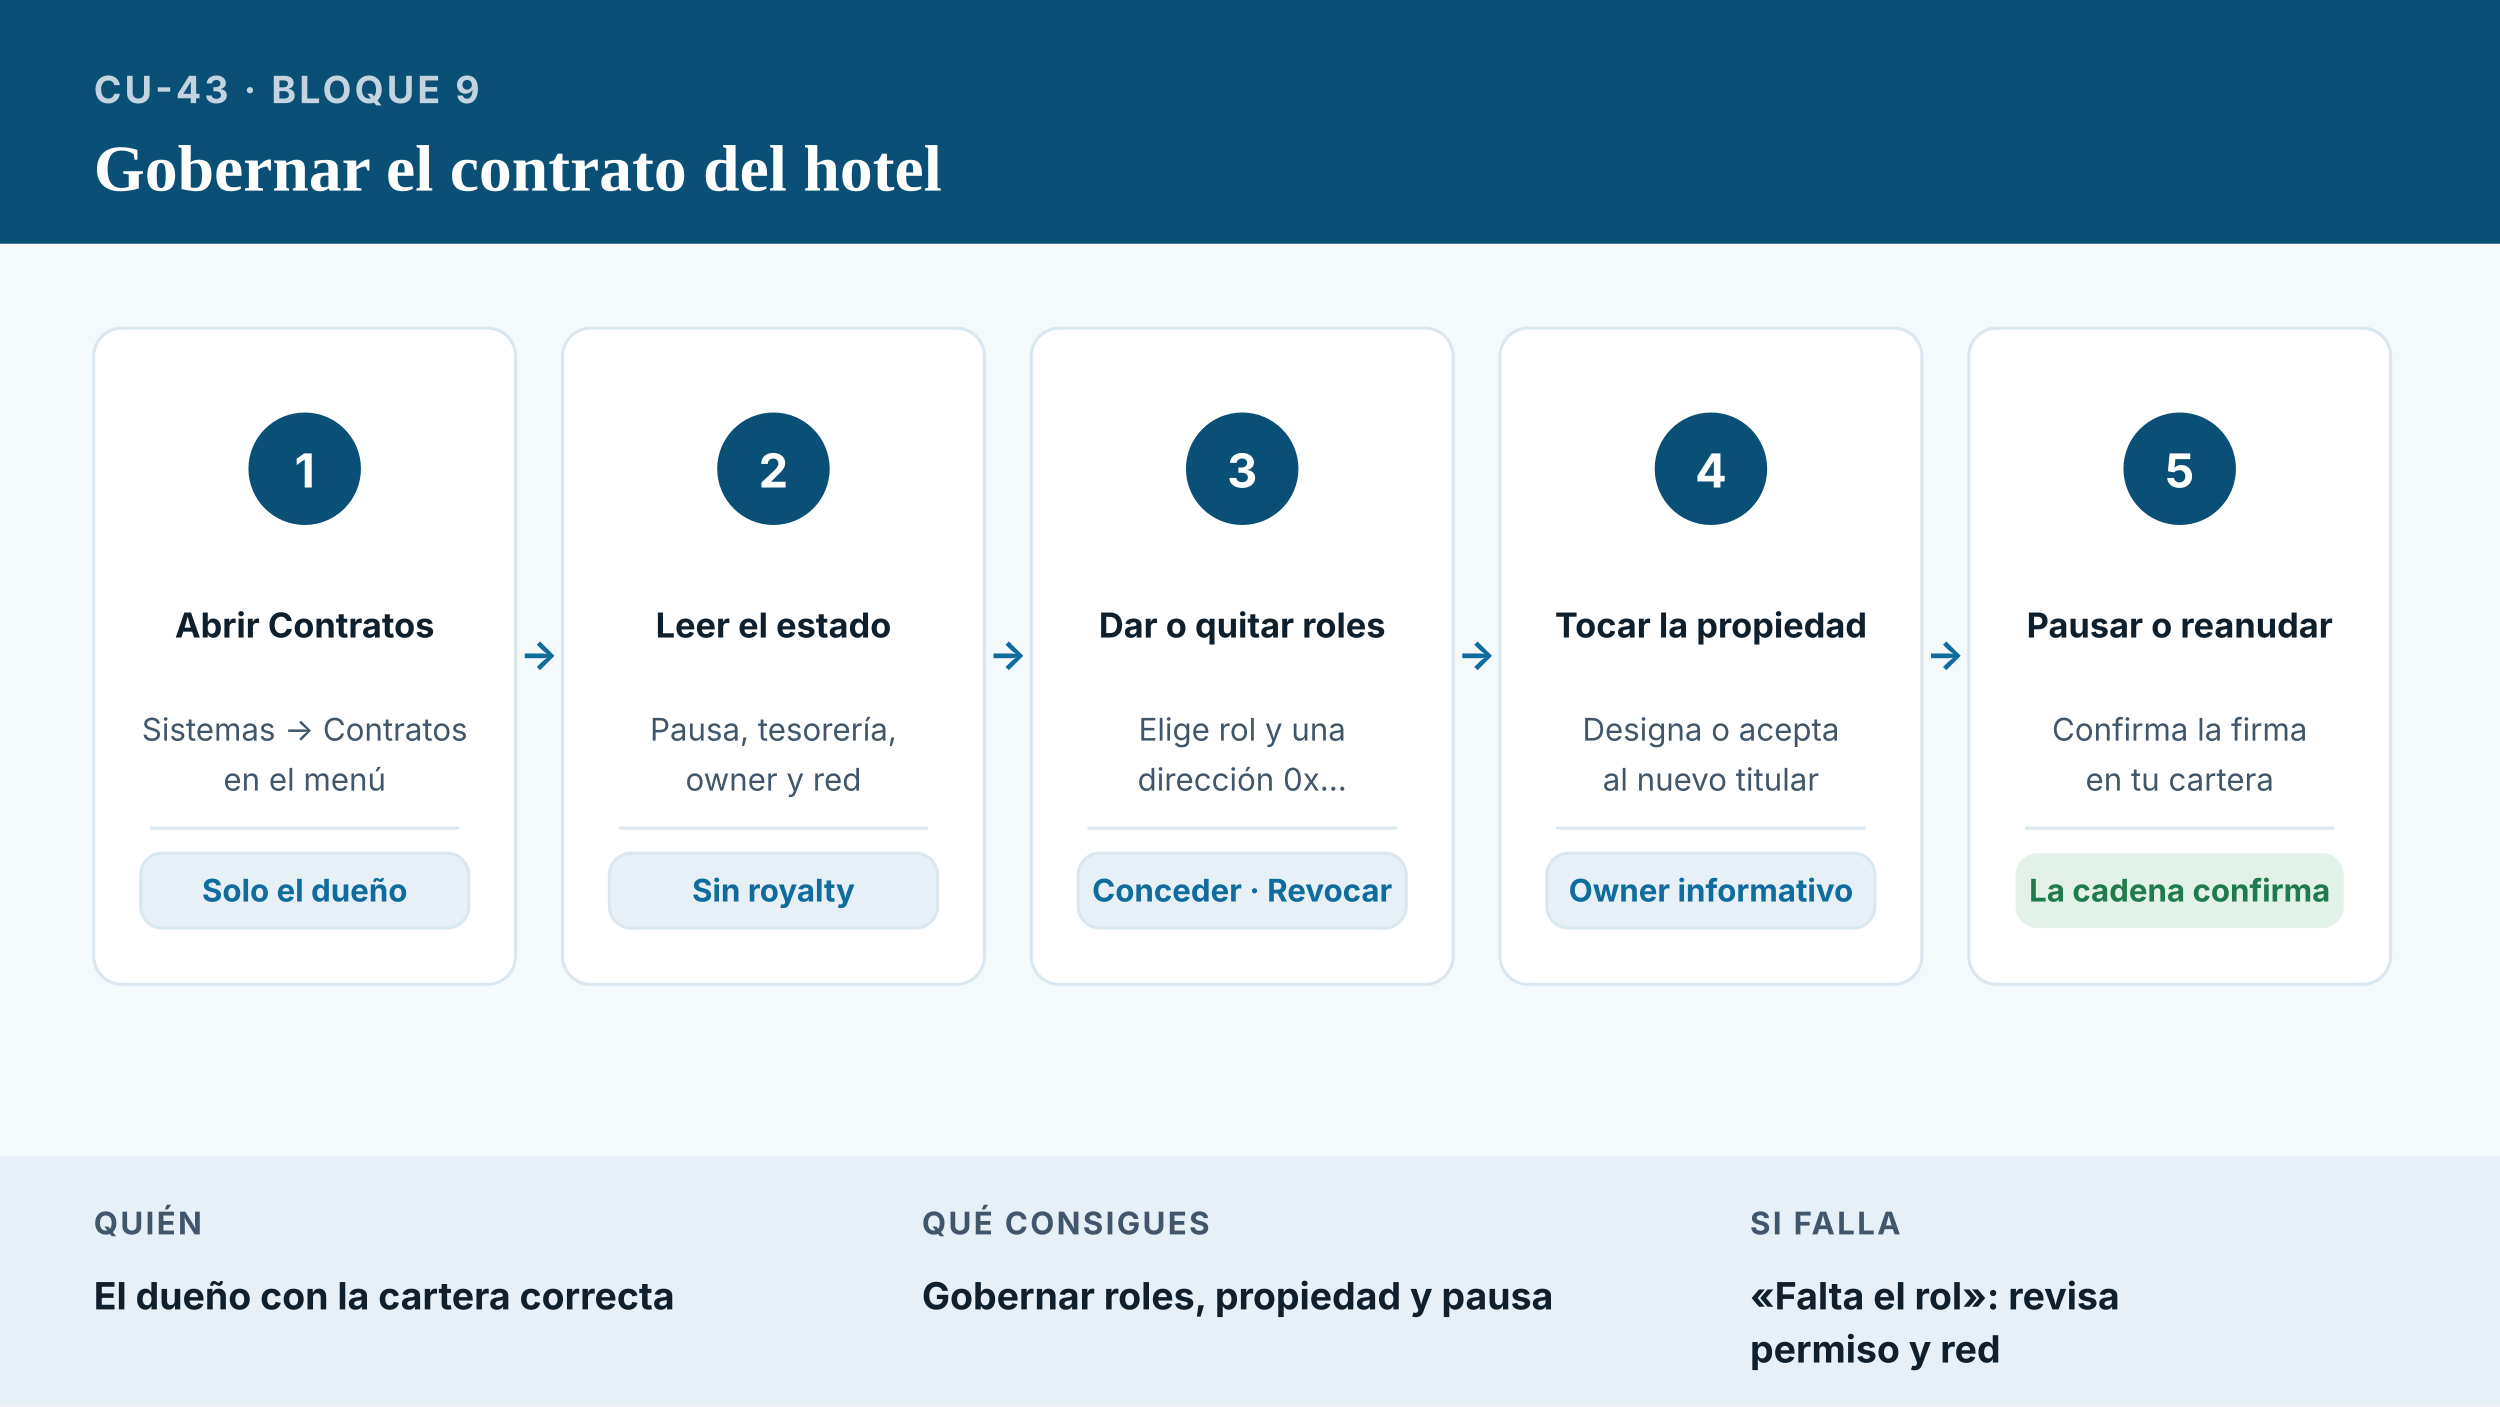
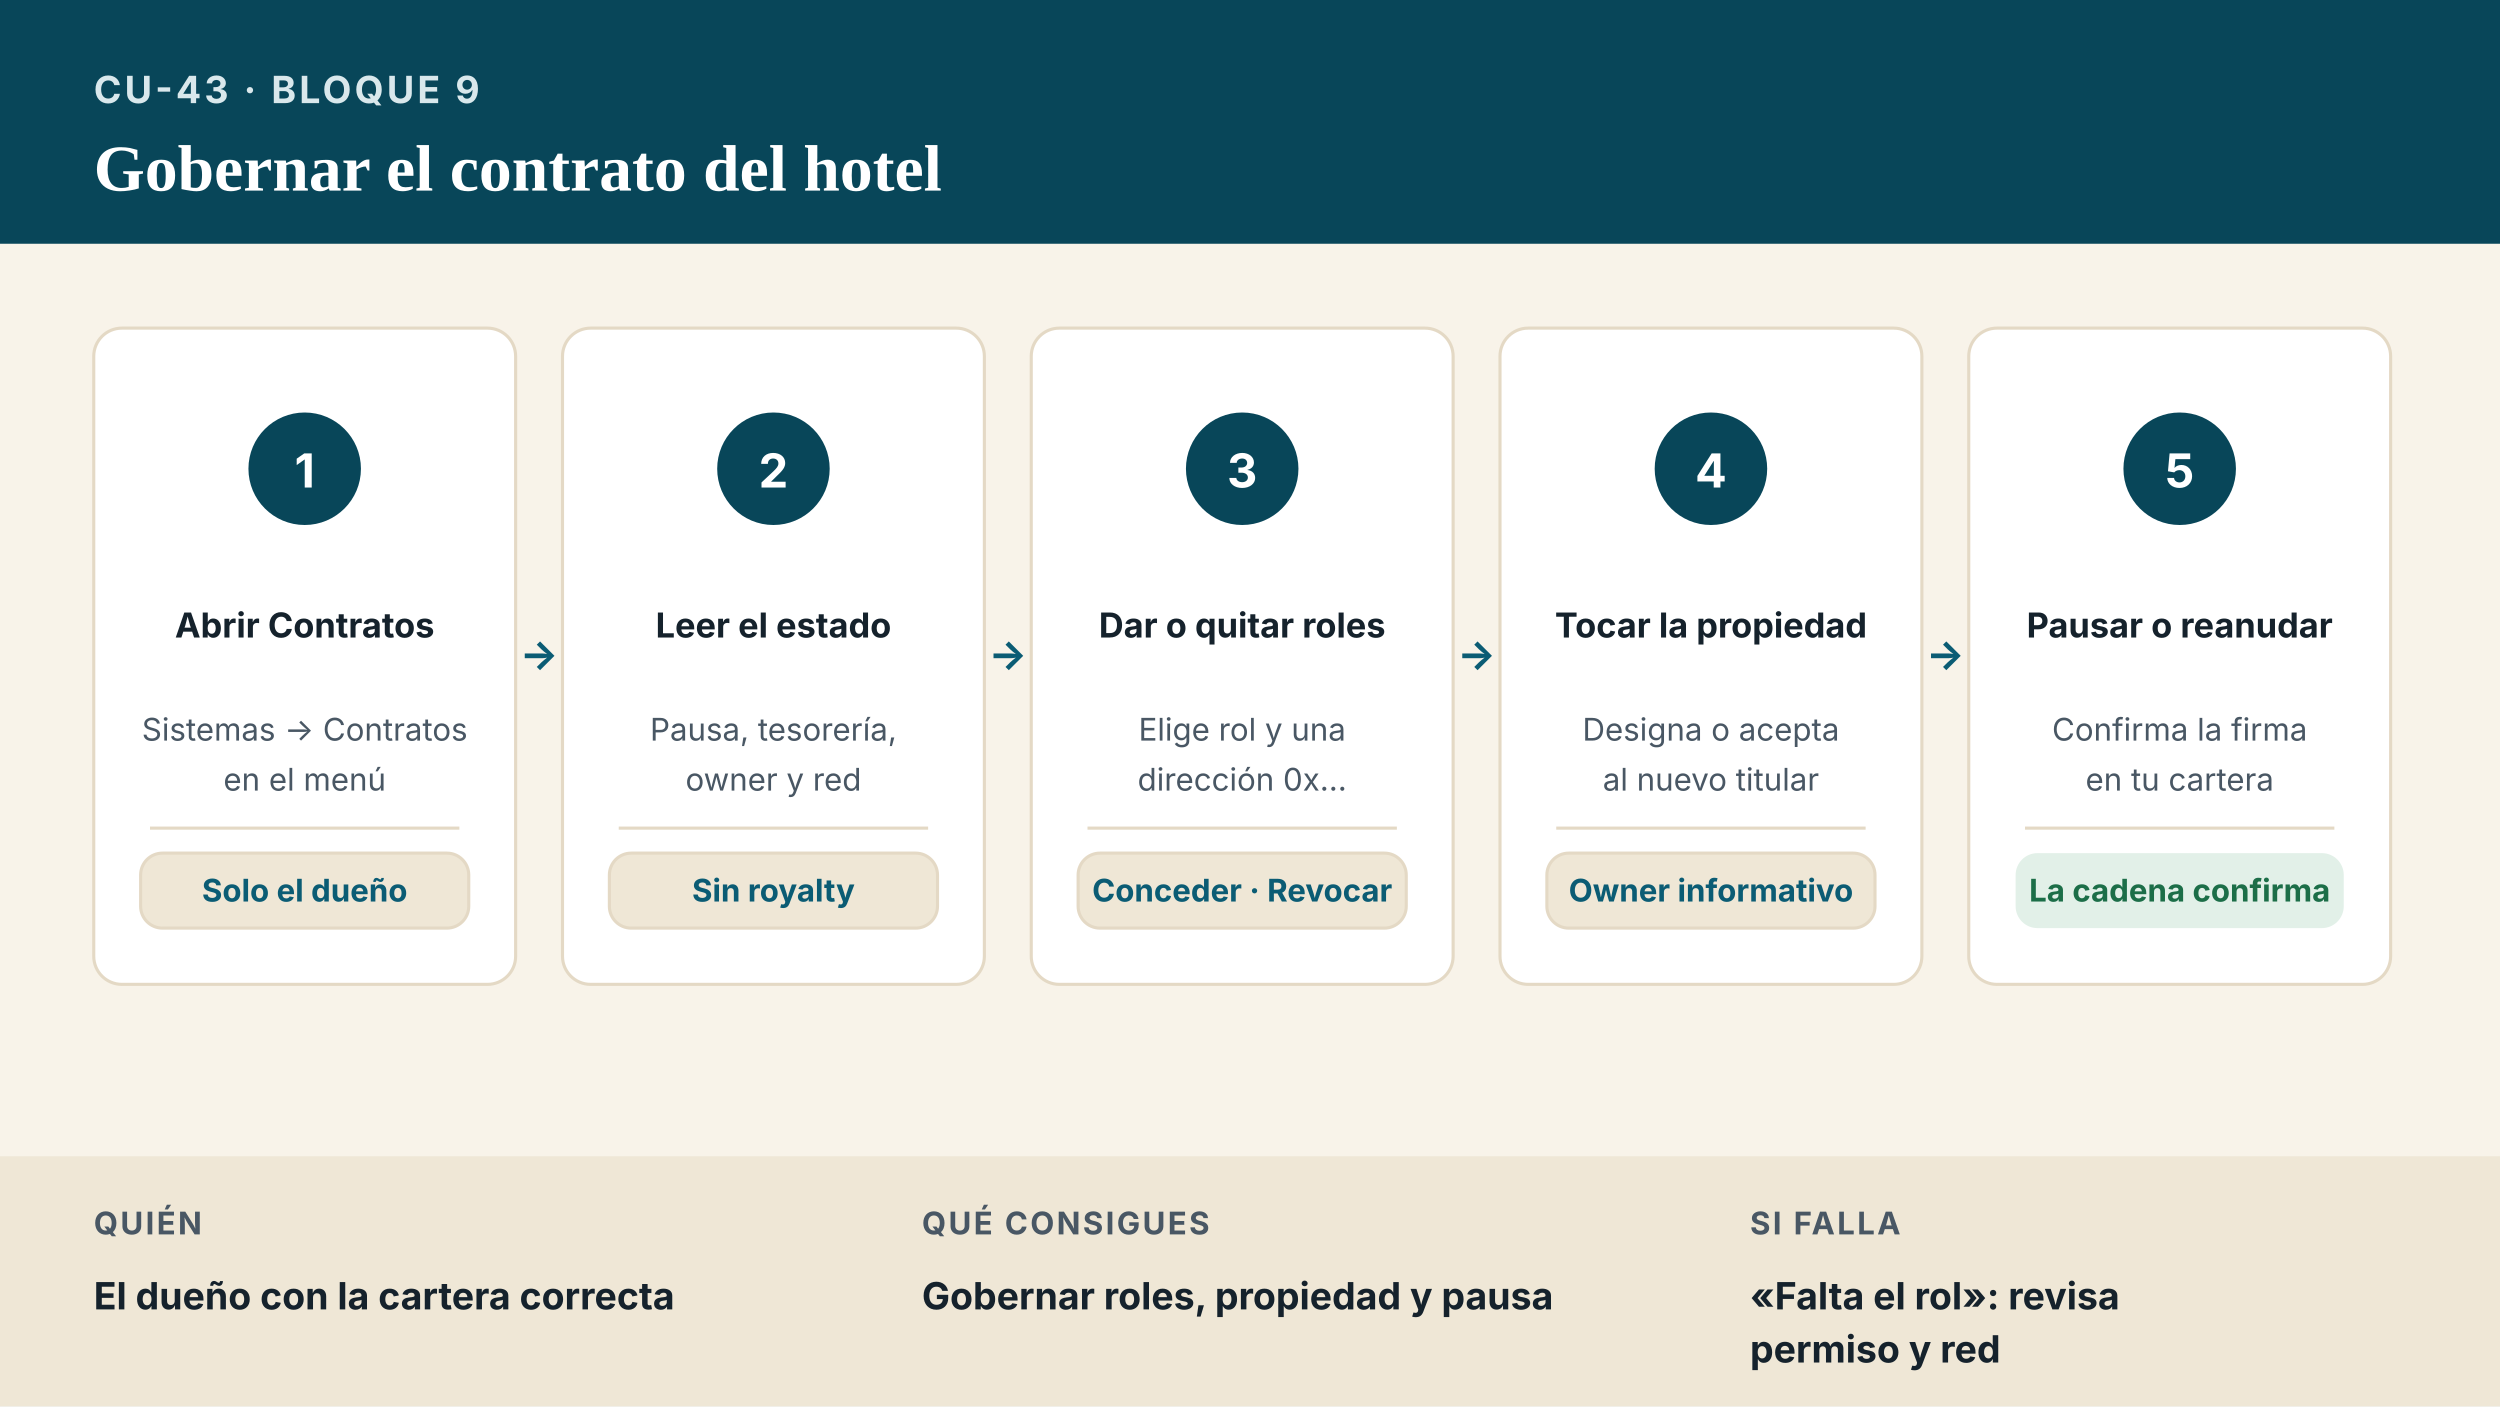
<svg xmlns="http://www.w3.org/2000/svg" viewBox="0 0 1600 900" width="1600" height="900" role="img" aria-labelledby="t d">
-   <rect width="1600" height="900" fill="#F4F9FC" />
-   <rect x="0" y="0" width="1600" height="156" fill="#0A4F75" />
-   <text x="60" y="66" font-family="'Hanken Grotesk', system-ui, -apple-system, 'Segoe UI', sans-serif" font-size="24" font-weight="700" fill="#C3D4E0" letter-spacing="2">CU-43 · BLOQUE 9</text>
+   <rect width="1600" height="900" fill="#F8F3E9" />
+   <rect x="0" y="0" width="1600" height="156" fill="#084659" />
+   <text x="60" y="66" font-family="'Hanken Grotesk', system-ui, -apple-system, 'Segoe UI', sans-serif" font-size="24" font-weight="700" fill="#D9E8EC" letter-spacing="2">CU-43 · BLOQUE 9</text>
  <text x="60" y="122" font-family="Fraunces, Georgia, 'Times New Roman', serif" font-size="42" font-weight="700" fill="#FFFFFF">Gobernar el contrato del hotel</text>
-   <rect x="60" y="210" width="270" height="420" rx="18" fill="#FFFFFF" stroke="#DBE7EF" stroke-width="2" />
-   <circle cx="195" cy="300" r="36" fill="#0A4F75" />
+   <rect x="60" y="210" width="270" height="420" rx="18" fill="#FFFFFF" stroke="#E4D9C5" stroke-width="2" />
+   <circle cx="195" cy="300" r="36" fill="#084659" />
  <text x="195" y="312" text-anchor="middle" font-family="'Hanken Grotesk', system-ui, -apple-system, 'Segoe UI', sans-serif" font-size="30" font-weight="700" fill="#FFFFFF">1</text>
-   <text x="195" y="408" text-anchor="middle" font-family="'Hanken Grotesk', system-ui, -apple-system, 'Segoe UI', sans-serif" font-size="22" font-weight="700" fill="#101F2C">Abrir Contratos</text>
-   <text x="195" y="474" text-anchor="middle" font-family="'Hanken Grotesk', system-ui, -apple-system, 'Segoe UI', sans-serif" font-size="20" fill="#41566A">Sistemas → Contratos</text>
-   <text x="195" y="506" text-anchor="middle" font-family="'Hanken Grotesk', system-ui, -apple-system, 'Segoe UI', sans-serif" font-size="20" fill="#41566A">en el menú</text>
-   <path d="M96 530 H294" stroke="#DBE7EF" stroke-width="2" fill="none" />
-   <rect x="90" y="546" width="210" height="48" rx="14" fill="#E6F0F6" stroke="#DBE7EF" stroke-width="2" />
-   <text x="195" y="577" text-anchor="middle" font-family="'Hanken Grotesk', system-ui, -apple-system, 'Segoe UI', sans-serif" font-size="20" font-weight="700" fill="#0F6C9C">Solo el dueño</text>
-   <rect x="360" y="210" width="270" height="420" rx="18" fill="#FFFFFF" stroke="#DBE7EF" stroke-width="2" />
-   <circle cx="495" cy="300" r="36" fill="#0A4F75" />
+   <text x="195" y="408" text-anchor="middle" font-family="'Hanken Grotesk', system-ui, -apple-system, 'Segoe UI', sans-serif" font-size="22" font-weight="700" fill="#15222C">Abrir Contratos</text>
+   <text x="195" y="474" text-anchor="middle" font-family="'Hanken Grotesk', system-ui, -apple-system, 'Segoe UI', sans-serif" font-size="20" fill="#495764">Sistemas → Contratos</text>
+   <text x="195" y="506" text-anchor="middle" font-family="'Hanken Grotesk', system-ui, -apple-system, 'Segoe UI', sans-serif" font-size="20" fill="#495764">en el menú</text>
+   <path d="M96 530 H294" stroke="#E4D9C5" stroke-width="2" fill="none" />
+   <rect x="90" y="546" width="210" height="48" rx="14" fill="#EFE7D6" stroke="#E4D9C5" stroke-width="2" />
+   <text x="195" y="577" text-anchor="middle" font-family="'Hanken Grotesk', system-ui, -apple-system, 'Segoe UI', sans-serif" font-size="20" font-weight="700" fill="#0B5C74">Solo el dueño</text>
+   <rect x="360" y="210" width="270" height="420" rx="18" fill="#FFFFFF" stroke="#E4D9C5" stroke-width="2" />
+   <circle cx="495" cy="300" r="36" fill="#084659" />
  <text x="495" y="312" text-anchor="middle" font-family="'Hanken Grotesk', system-ui, -apple-system, 'Segoe UI', sans-serif" font-size="30" font-weight="700" fill="#FFFFFF">2</text>
-   <text x="495" y="408" text-anchor="middle" font-family="'Hanken Grotesk', system-ui, -apple-system, 'Segoe UI', sans-serif" font-size="22" font-weight="700" fill="#101F2C">Leer el estado</text>
-   <text x="495" y="474" text-anchor="middle" font-family="'Hanken Grotesk', system-ui, -apple-system, 'Segoe UI', sans-serif" font-size="20" fill="#41566A">Pausa, tesorería,</text>
-   <text x="495" y="506" text-anchor="middle" font-family="'Hanken Grotesk', system-ui, -apple-system, 'Segoe UI', sans-serif" font-size="20" fill="#41566A">owner y red</text>
-   <path d="M396 530 H594" stroke="#DBE7EF" stroke-width="2" fill="none" />
-   <rect x="390" y="546" width="210" height="48" rx="14" fill="#E6F0F6" stroke="#DBE7EF" stroke-width="2" />
-   <text x="495" y="577" text-anchor="middle" font-family="'Hanken Grotesk', system-ui, -apple-system, 'Segoe UI', sans-serif" font-size="20" font-weight="700" fill="#0F6C9C">Sin royalty</text>
-   <rect x="660" y="210" width="270" height="420" rx="18" fill="#FFFFFF" stroke="#DBE7EF" stroke-width="2" />
-   <circle cx="795" cy="300" r="36" fill="#0A4F75" />
+   <text x="495" y="408" text-anchor="middle" font-family="'Hanken Grotesk', system-ui, -apple-system, 'Segoe UI', sans-serif" font-size="22" font-weight="700" fill="#15222C">Leer el estado</text>
+   <text x="495" y="474" text-anchor="middle" font-family="'Hanken Grotesk', system-ui, -apple-system, 'Segoe UI', sans-serif" font-size="20" fill="#495764">Pausa, tesorería,</text>
+   <text x="495" y="506" text-anchor="middle" font-family="'Hanken Grotesk', system-ui, -apple-system, 'Segoe UI', sans-serif" font-size="20" fill="#495764">owner y red</text>
+   <path d="M396 530 H594" stroke="#E4D9C5" stroke-width="2" fill="none" />
+   <rect x="390" y="546" width="210" height="48" rx="14" fill="#EFE7D6" stroke="#E4D9C5" stroke-width="2" />
+   <text x="495" y="577" text-anchor="middle" font-family="'Hanken Grotesk', system-ui, -apple-system, 'Segoe UI', sans-serif" font-size="20" font-weight="700" fill="#0B5C74">Sin royalty</text>
+   <rect x="660" y="210" width="270" height="420" rx="18" fill="#FFFFFF" stroke="#E4D9C5" stroke-width="2" />
+   <circle cx="795" cy="300" r="36" fill="#084659" />
  <text x="795" y="312" text-anchor="middle" font-family="'Hanken Grotesk', system-ui, -apple-system, 'Segoe UI', sans-serif" font-size="30" font-weight="700" fill="#FFFFFF">3</text>
-   <text x="795" y="408" text-anchor="middle" font-family="'Hanken Grotesk', system-ui, -apple-system, 'Segoe UI', sans-serif" font-size="22" font-weight="700" fill="#101F2C">Dar o quitar roles</text>
-   <text x="795" y="474" text-anchor="middle" font-family="'Hanken Grotesk', system-ui, -apple-system, 'Segoe UI', sans-serif" font-size="20" fill="#41566A">Elige rol y una</text>
-   <text x="795" y="506" text-anchor="middle" font-family="'Hanken Grotesk', system-ui, -apple-system, 'Segoe UI', sans-serif" font-size="20" fill="#41566A">dirección 0x…</text>
-   <path d="M696 530 H894" stroke="#DBE7EF" stroke-width="2" fill="none" />
-   <rect x="690" y="546" width="210" height="48" rx="14" fill="#E6F0F6" stroke="#DBE7EF" stroke-width="2" />
-   <text x="795" y="577" text-anchor="middle" font-family="'Hanken Grotesk', system-ui, -apple-system, 'Segoe UI', sans-serif" font-size="20" font-weight="700" fill="#0F6C9C">Conceder · Revocar</text>
-   <rect x="960" y="210" width="270" height="420" rx="18" fill="#FFFFFF" stroke="#DBE7EF" stroke-width="2" />
-   <circle cx="1095" cy="300" r="36" fill="#0A4F75" />
+   <text x="795" y="408" text-anchor="middle" font-family="'Hanken Grotesk', system-ui, -apple-system, 'Segoe UI', sans-serif" font-size="22" font-weight="700" fill="#15222C">Dar o quitar roles</text>
+   <text x="795" y="474" text-anchor="middle" font-family="'Hanken Grotesk', system-ui, -apple-system, 'Segoe UI', sans-serif" font-size="20" fill="#495764">Elige rol y una</text>
+   <text x="795" y="506" text-anchor="middle" font-family="'Hanken Grotesk', system-ui, -apple-system, 'Segoe UI', sans-serif" font-size="20" fill="#495764">dirección 0x…</text>
+   <path d="M696 530 H894" stroke="#E4D9C5" stroke-width="2" fill="none" />
+   <rect x="690" y="546" width="210" height="48" rx="14" fill="#EFE7D6" stroke="#E4D9C5" stroke-width="2" />
+   <text x="795" y="577" text-anchor="middle" font-family="'Hanken Grotesk', system-ui, -apple-system, 'Segoe UI', sans-serif" font-size="20" font-weight="700" fill="#0B5C74">Conceder · Revocar</text>
+   <rect x="960" y="210" width="270" height="420" rx="18" fill="#FFFFFF" stroke="#E4D9C5" stroke-width="2" />
+   <circle cx="1095" cy="300" r="36" fill="#084659" />
  <text x="1095" y="312" text-anchor="middle" font-family="'Hanken Grotesk', system-ui, -apple-system, 'Segoe UI', sans-serif" font-size="30" font-weight="700" fill="#FFFFFF">4</text>
-   <text x="1095" y="408" text-anchor="middle" font-family="'Hanken Grotesk', system-ui, -apple-system, 'Segoe UI', sans-serif" font-size="22" font-weight="700" fill="#101F2C">Tocar la propiedad</text>
-   <text x="1095" y="474" text-anchor="middle" font-family="'Hanken Grotesk', system-ui, -apple-system, 'Segoe UI', sans-serif" font-size="20" fill="#41566A">Designa o acepta</text>
-   <text x="1095" y="506" text-anchor="middle" font-family="'Hanken Grotesk', system-ui, -apple-system, 'Segoe UI', sans-serif" font-size="20" fill="#41566A">al nuevo titular</text>
-   <path d="M996 530 H1194" stroke="#DBE7EF" stroke-width="2" fill="none" />
-   <rect x="990" y="546" width="210" height="48" rx="14" fill="#E6F0F6" stroke="#DBE7EF" stroke-width="2" />
-   <text x="1095" y="577" text-anchor="middle" font-family="'Hanken Grotesk', system-ui, -apple-system, 'Segoe UI', sans-serif" font-size="20" font-weight="700" fill="#0F6C9C">Owner informativo</text>
-   <rect x="1260" y="210" width="270" height="420" rx="18" fill="#FFFFFF" stroke="#DBE7EF" stroke-width="2" />
-   <circle cx="1395" cy="300" r="36" fill="#0A4F75" />
+   <text x="1095" y="408" text-anchor="middle" font-family="'Hanken Grotesk', system-ui, -apple-system, 'Segoe UI', sans-serif" font-size="22" font-weight="700" fill="#15222C">Tocar la propiedad</text>
+   <text x="1095" y="474" text-anchor="middle" font-family="'Hanken Grotesk', system-ui, -apple-system, 'Segoe UI', sans-serif" font-size="20" fill="#495764">Designa o acepta</text>
+   <text x="1095" y="506" text-anchor="middle" font-family="'Hanken Grotesk', system-ui, -apple-system, 'Segoe UI', sans-serif" font-size="20" fill="#495764">al nuevo titular</text>
+   <path d="M996 530 H1194" stroke="#E4D9C5" stroke-width="2" fill="none" />
+   <rect x="990" y="546" width="210" height="48" rx="14" fill="#EFE7D6" stroke="#E4D9C5" stroke-width="2" />
+   <text x="1095" y="577" text-anchor="middle" font-family="'Hanken Grotesk', system-ui, -apple-system, 'Segoe UI', sans-serif" font-size="20" font-weight="700" fill="#0B5C74">Owner informativo</text>
+   <rect x="1260" y="210" width="270" height="420" rx="18" fill="#FFFFFF" stroke="#E4D9C5" stroke-width="2" />
+   <circle cx="1395" cy="300" r="36" fill="#084659" />
  <text x="1395" y="312" text-anchor="middle" font-family="'Hanken Grotesk', system-ui, -apple-system, 'Segoe UI', sans-serif" font-size="30" font-weight="700" fill="#FFFFFF">5</text>
-   <text x="1395" y="408" text-anchor="middle" font-family="'Hanken Grotesk', system-ui, -apple-system, 'Segoe UI', sans-serif" font-size="22" font-weight="700" fill="#101F2C">Pausar o reanudar</text>
-   <text x="1395" y="474" text-anchor="middle" font-family="'Hanken Grotesk', system-ui, -apple-system, 'Segoe UI', sans-serif" font-size="20" fill="#41566A">Confirma la firma</text>
-   <text x="1395" y="506" text-anchor="middle" font-family="'Hanken Grotesk', system-ui, -apple-system, 'Segoe UI', sans-serif" font-size="20" fill="#41566A">en tu cartera</text>
-   <path d="M1296 530 H1494" stroke="#DBE7EF" stroke-width="2" fill="none" />
-   <rect x="1290" y="546" width="210" height="48" rx="14" fill="#E2F2E9" />
-   <text x="1395" y="577" text-anchor="middle" font-family="'Hanken Grotesk', system-ui, -apple-system, 'Segoe UI', sans-serif" font-size="20" font-weight="700" fill="#1F7A4D">La cadena confirma</text>
-   <text x="345" y="428" text-anchor="middle" font-family="'Hanken Grotesk', system-ui, -apple-system, 'Segoe UI', sans-serif" font-size="26" font-weight="700" fill="#0F6C9C">→</text>
-   <text x="645" y="428" text-anchor="middle" font-family="'Hanken Grotesk', system-ui, -apple-system, 'Segoe UI', sans-serif" font-size="26" font-weight="700" fill="#0F6C9C">→</text>
-   <text x="945" y="428" text-anchor="middle" font-family="'Hanken Grotesk', system-ui, -apple-system, 'Segoe UI', sans-serif" font-size="26" font-weight="700" fill="#0F6C9C">→</text>
-   <text x="1245" y="428" text-anchor="middle" font-family="'Hanken Grotesk', system-ui, -apple-system, 'Segoe UI', sans-serif" font-size="26" font-weight="700" fill="#0F6C9C">→</text>
-   <rect x="0" y="740" width="1600" height="160" fill="#E6F0F6" />
-   <text x="60" y="790" font-family="'Hanken Grotesk', system-ui, -apple-system, 'Segoe UI', sans-serif" font-size="20" font-weight="700" fill="#41566A" letter-spacing="1.5">QUIÉN</text>
-   <text x="60" y="838" font-family="'Hanken Grotesk', system-ui, -apple-system, 'Segoe UI', sans-serif" font-size="24" font-weight="700" fill="#101F2C">El dueño con la cartera correcta</text>
-   <text x="590" y="790" font-family="'Hanken Grotesk', system-ui, -apple-system, 'Segoe UI', sans-serif" font-size="20" font-weight="700" fill="#41566A" letter-spacing="1.5">QUÉ CONSIGUES</text>
-   <text x="590" y="838" font-family="'Hanken Grotesk', system-ui, -apple-system, 'Segoe UI', sans-serif" font-size="24" font-weight="700" fill="#101F2C">Gobernar roles, propiedad y pausa</text>
-   <text x="1120" y="790" font-family="'Hanken Grotesk', system-ui, -apple-system, 'Segoe UI', sans-serif" font-size="20" font-weight="700" fill="#41566A" letter-spacing="1.5">SI FALLA</text>
-   <text x="1120" y="838" font-family="'Hanken Grotesk', system-ui, -apple-system, 'Segoe UI', sans-serif" font-size="24" font-weight="700" fill="#101F2C">«Falta el rol»: revisa</text>
-   <text x="1120" y="872" font-family="'Hanken Grotesk', system-ui, -apple-system, 'Segoe UI', sans-serif" font-size="24" font-weight="700" fill="#101F2C">permiso y red</text>
+   <text x="1395" y="408" text-anchor="middle" font-family="'Hanken Grotesk', system-ui, -apple-system, 'Segoe UI', sans-serif" font-size="22" font-weight="700" fill="#15222C">Pausar o reanudar</text>
+   <text x="1395" y="474" text-anchor="middle" font-family="'Hanken Grotesk', system-ui, -apple-system, 'Segoe UI', sans-serif" font-size="20" fill="#495764">Confirma la firma</text>
+   <text x="1395" y="506" text-anchor="middle" font-family="'Hanken Grotesk', system-ui, -apple-system, 'Segoe UI', sans-serif" font-size="20" fill="#495764">en tu cartera</text>
+   <path d="M1296 530 H1494" stroke="#E4D9C5" stroke-width="2" fill="none" />
+   <rect x="1290" y="546" width="210" height="48" rx="14" fill="#E2F0E8" />
+   <text x="1395" y="577" text-anchor="middle" font-family="'Hanken Grotesk', system-ui, -apple-system, 'Segoe UI', sans-serif" font-size="20" font-weight="700" fill="#1C6E48">La cadena confirma</text>
+   <text x="345" y="428" text-anchor="middle" font-family="'Hanken Grotesk', system-ui, -apple-system, 'Segoe UI', sans-serif" font-size="26" font-weight="700" fill="#0B5C74">→</text>
+   <text x="645" y="428" text-anchor="middle" font-family="'Hanken Grotesk', system-ui, -apple-system, 'Segoe UI', sans-serif" font-size="26" font-weight="700" fill="#0B5C74">→</text>
+   <text x="945" y="428" text-anchor="middle" font-family="'Hanken Grotesk', system-ui, -apple-system, 'Segoe UI', sans-serif" font-size="26" font-weight="700" fill="#0B5C74">→</text>
+   <text x="1245" y="428" text-anchor="middle" font-family="'Hanken Grotesk', system-ui, -apple-system, 'Segoe UI', sans-serif" font-size="26" font-weight="700" fill="#0B5C74">→</text>
+   <rect x="0" y="740" width="1600" height="160" fill="#EFE7D6" />
+   <text x="60" y="790" font-family="'Hanken Grotesk', system-ui, -apple-system, 'Segoe UI', sans-serif" font-size="20" font-weight="700" fill="#495764" letter-spacing="1.5">QUIÉN</text>
+   <text x="60" y="838" font-family="'Hanken Grotesk', system-ui, -apple-system, 'Segoe UI', sans-serif" font-size="24" font-weight="700" fill="#15222C">El dueño con la cartera correcta</text>
+   <text x="590" y="790" font-family="'Hanken Grotesk', system-ui, -apple-system, 'Segoe UI', sans-serif" font-size="20" font-weight="700" fill="#495764" letter-spacing="1.5">QUÉ CONSIGUES</text>
+   <text x="590" y="838" font-family="'Hanken Grotesk', system-ui, -apple-system, 'Segoe UI', sans-serif" font-size="24" font-weight="700" fill="#15222C">Gobernar roles, propiedad y pausa</text>
+   <text x="1120" y="790" font-family="'Hanken Grotesk', system-ui, -apple-system, 'Segoe UI', sans-serif" font-size="20" font-weight="700" fill="#495764" letter-spacing="1.5">SI FALLA</text>
+   <text x="1120" y="838" font-family="'Hanken Grotesk', system-ui, -apple-system, 'Segoe UI', sans-serif" font-size="24" font-weight="700" fill="#15222C">«Falta el rol»: revisa</text>
+   <text x="1120" y="872" font-family="'Hanken Grotesk', system-ui, -apple-system, 'Segoe UI', sans-serif" font-size="24" font-weight="700" fill="#15222C">permiso y red</text>
</svg>
